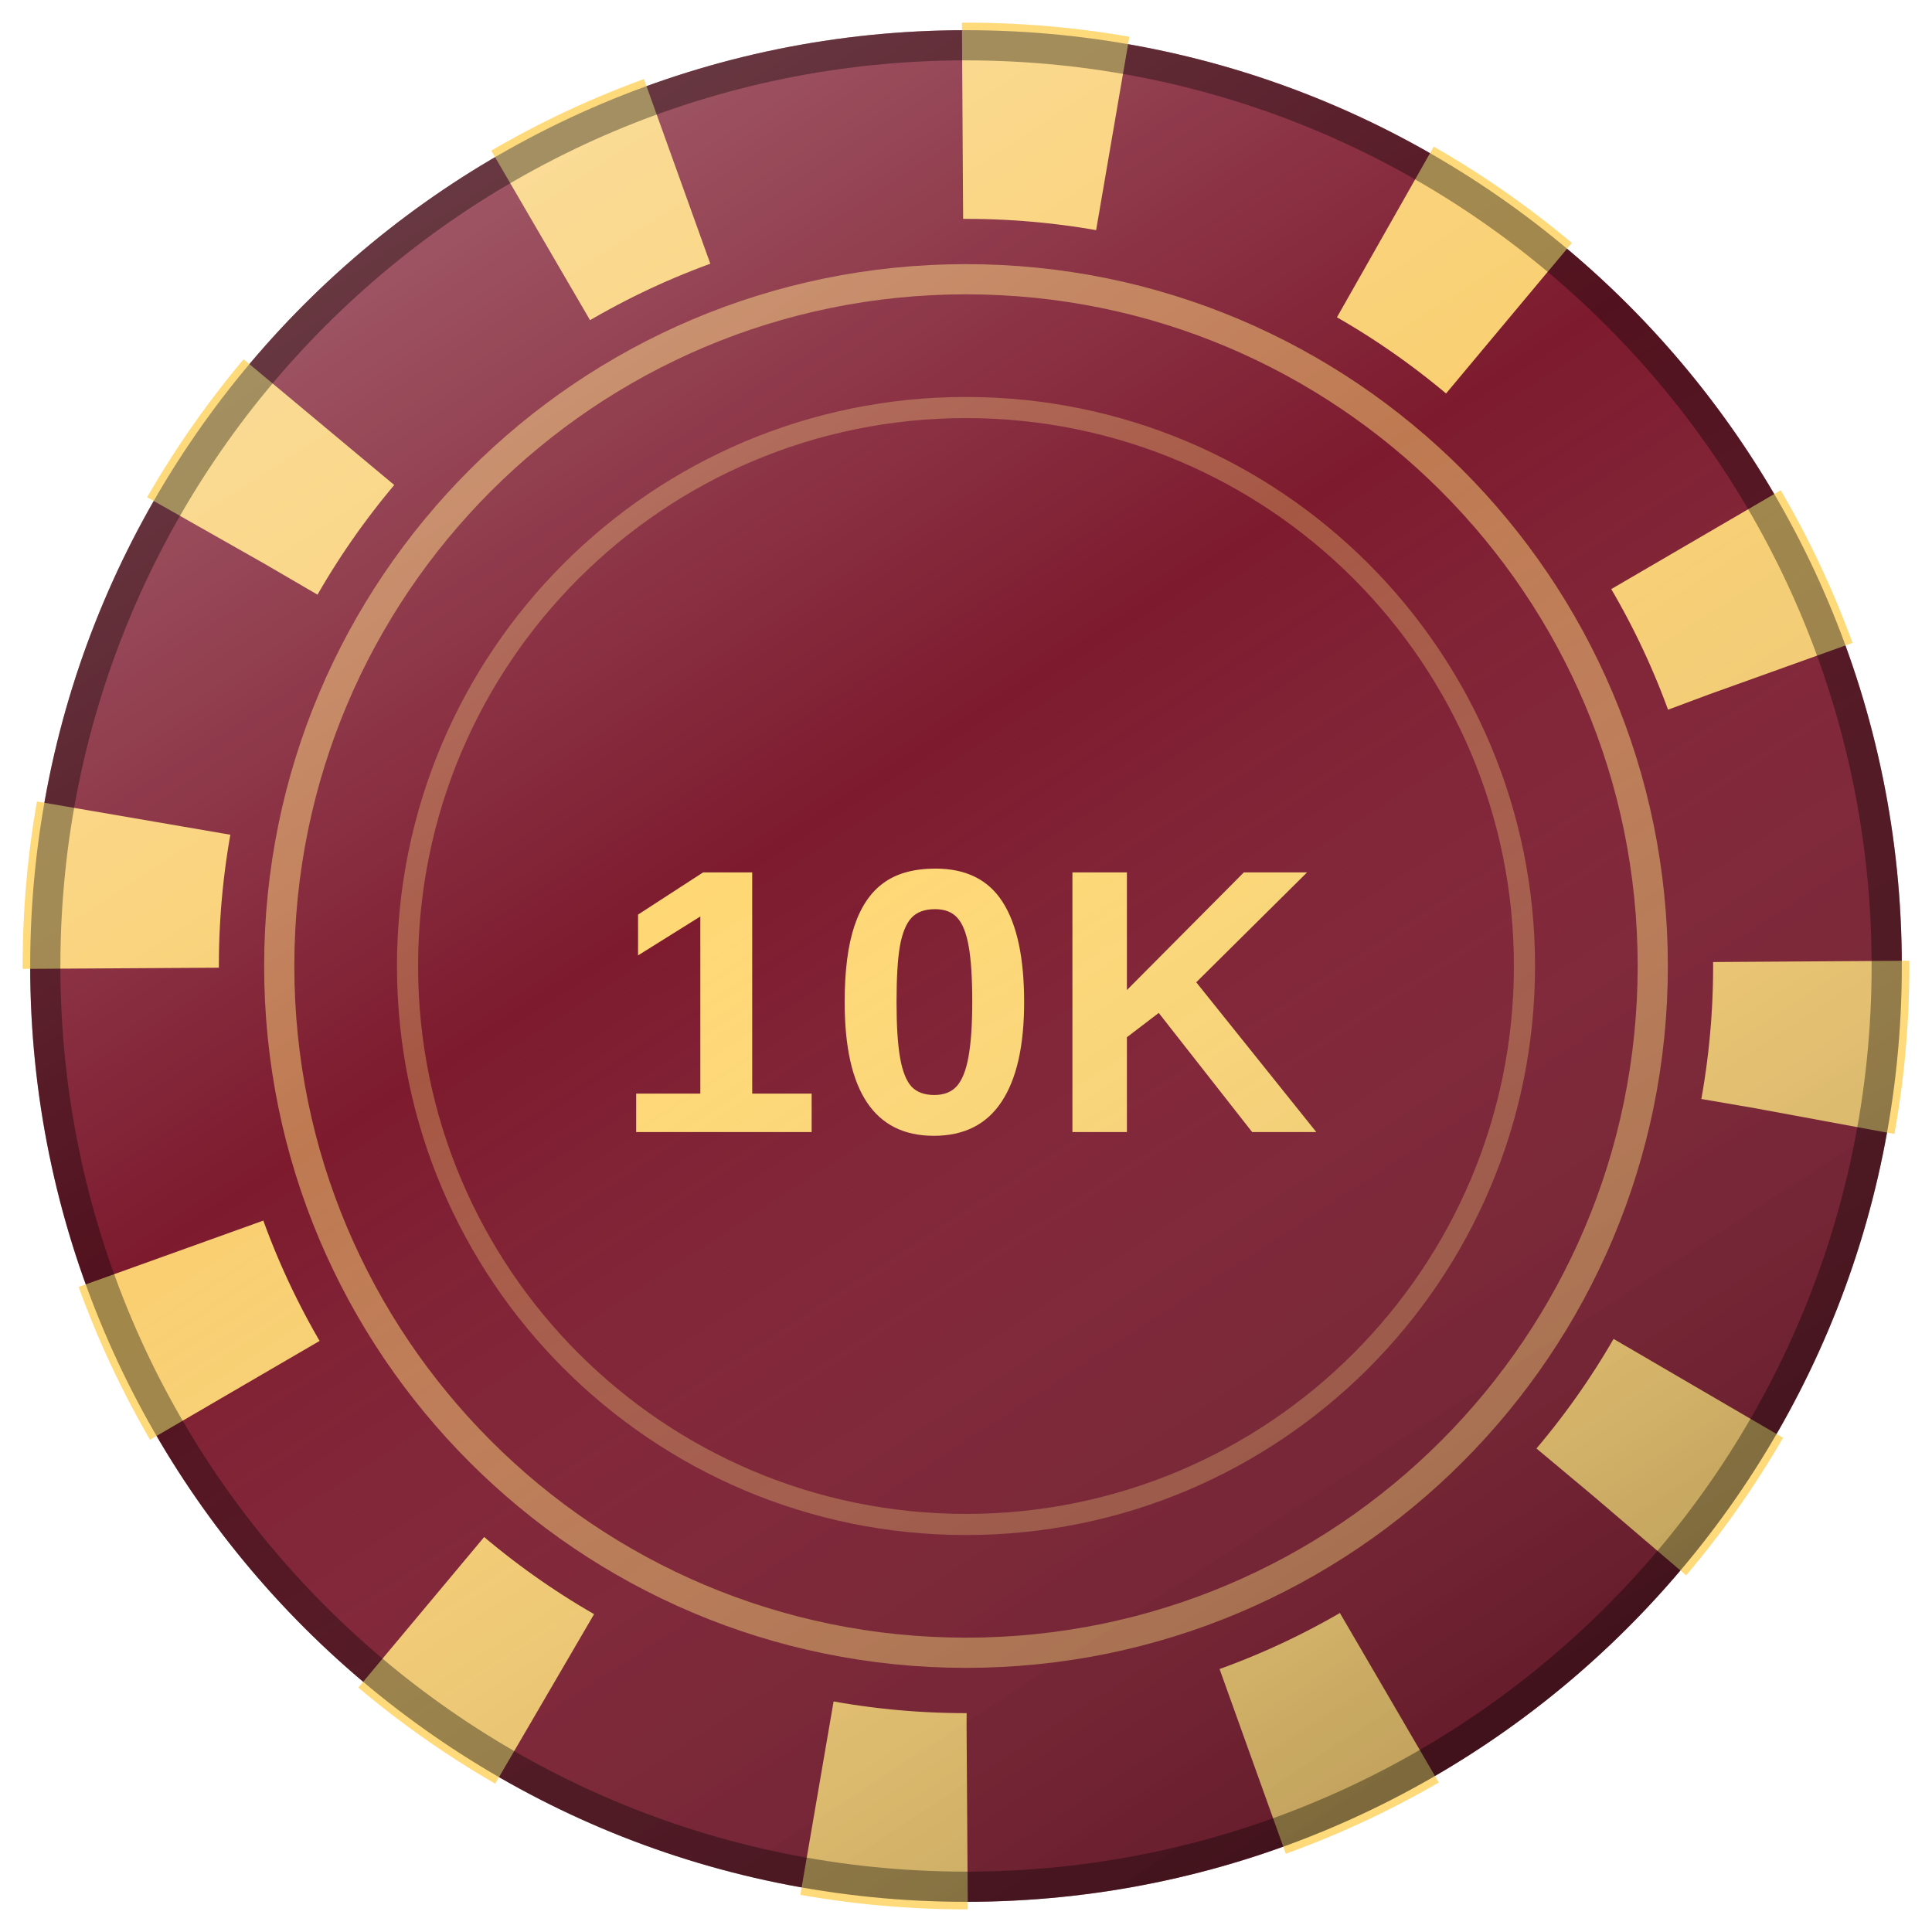
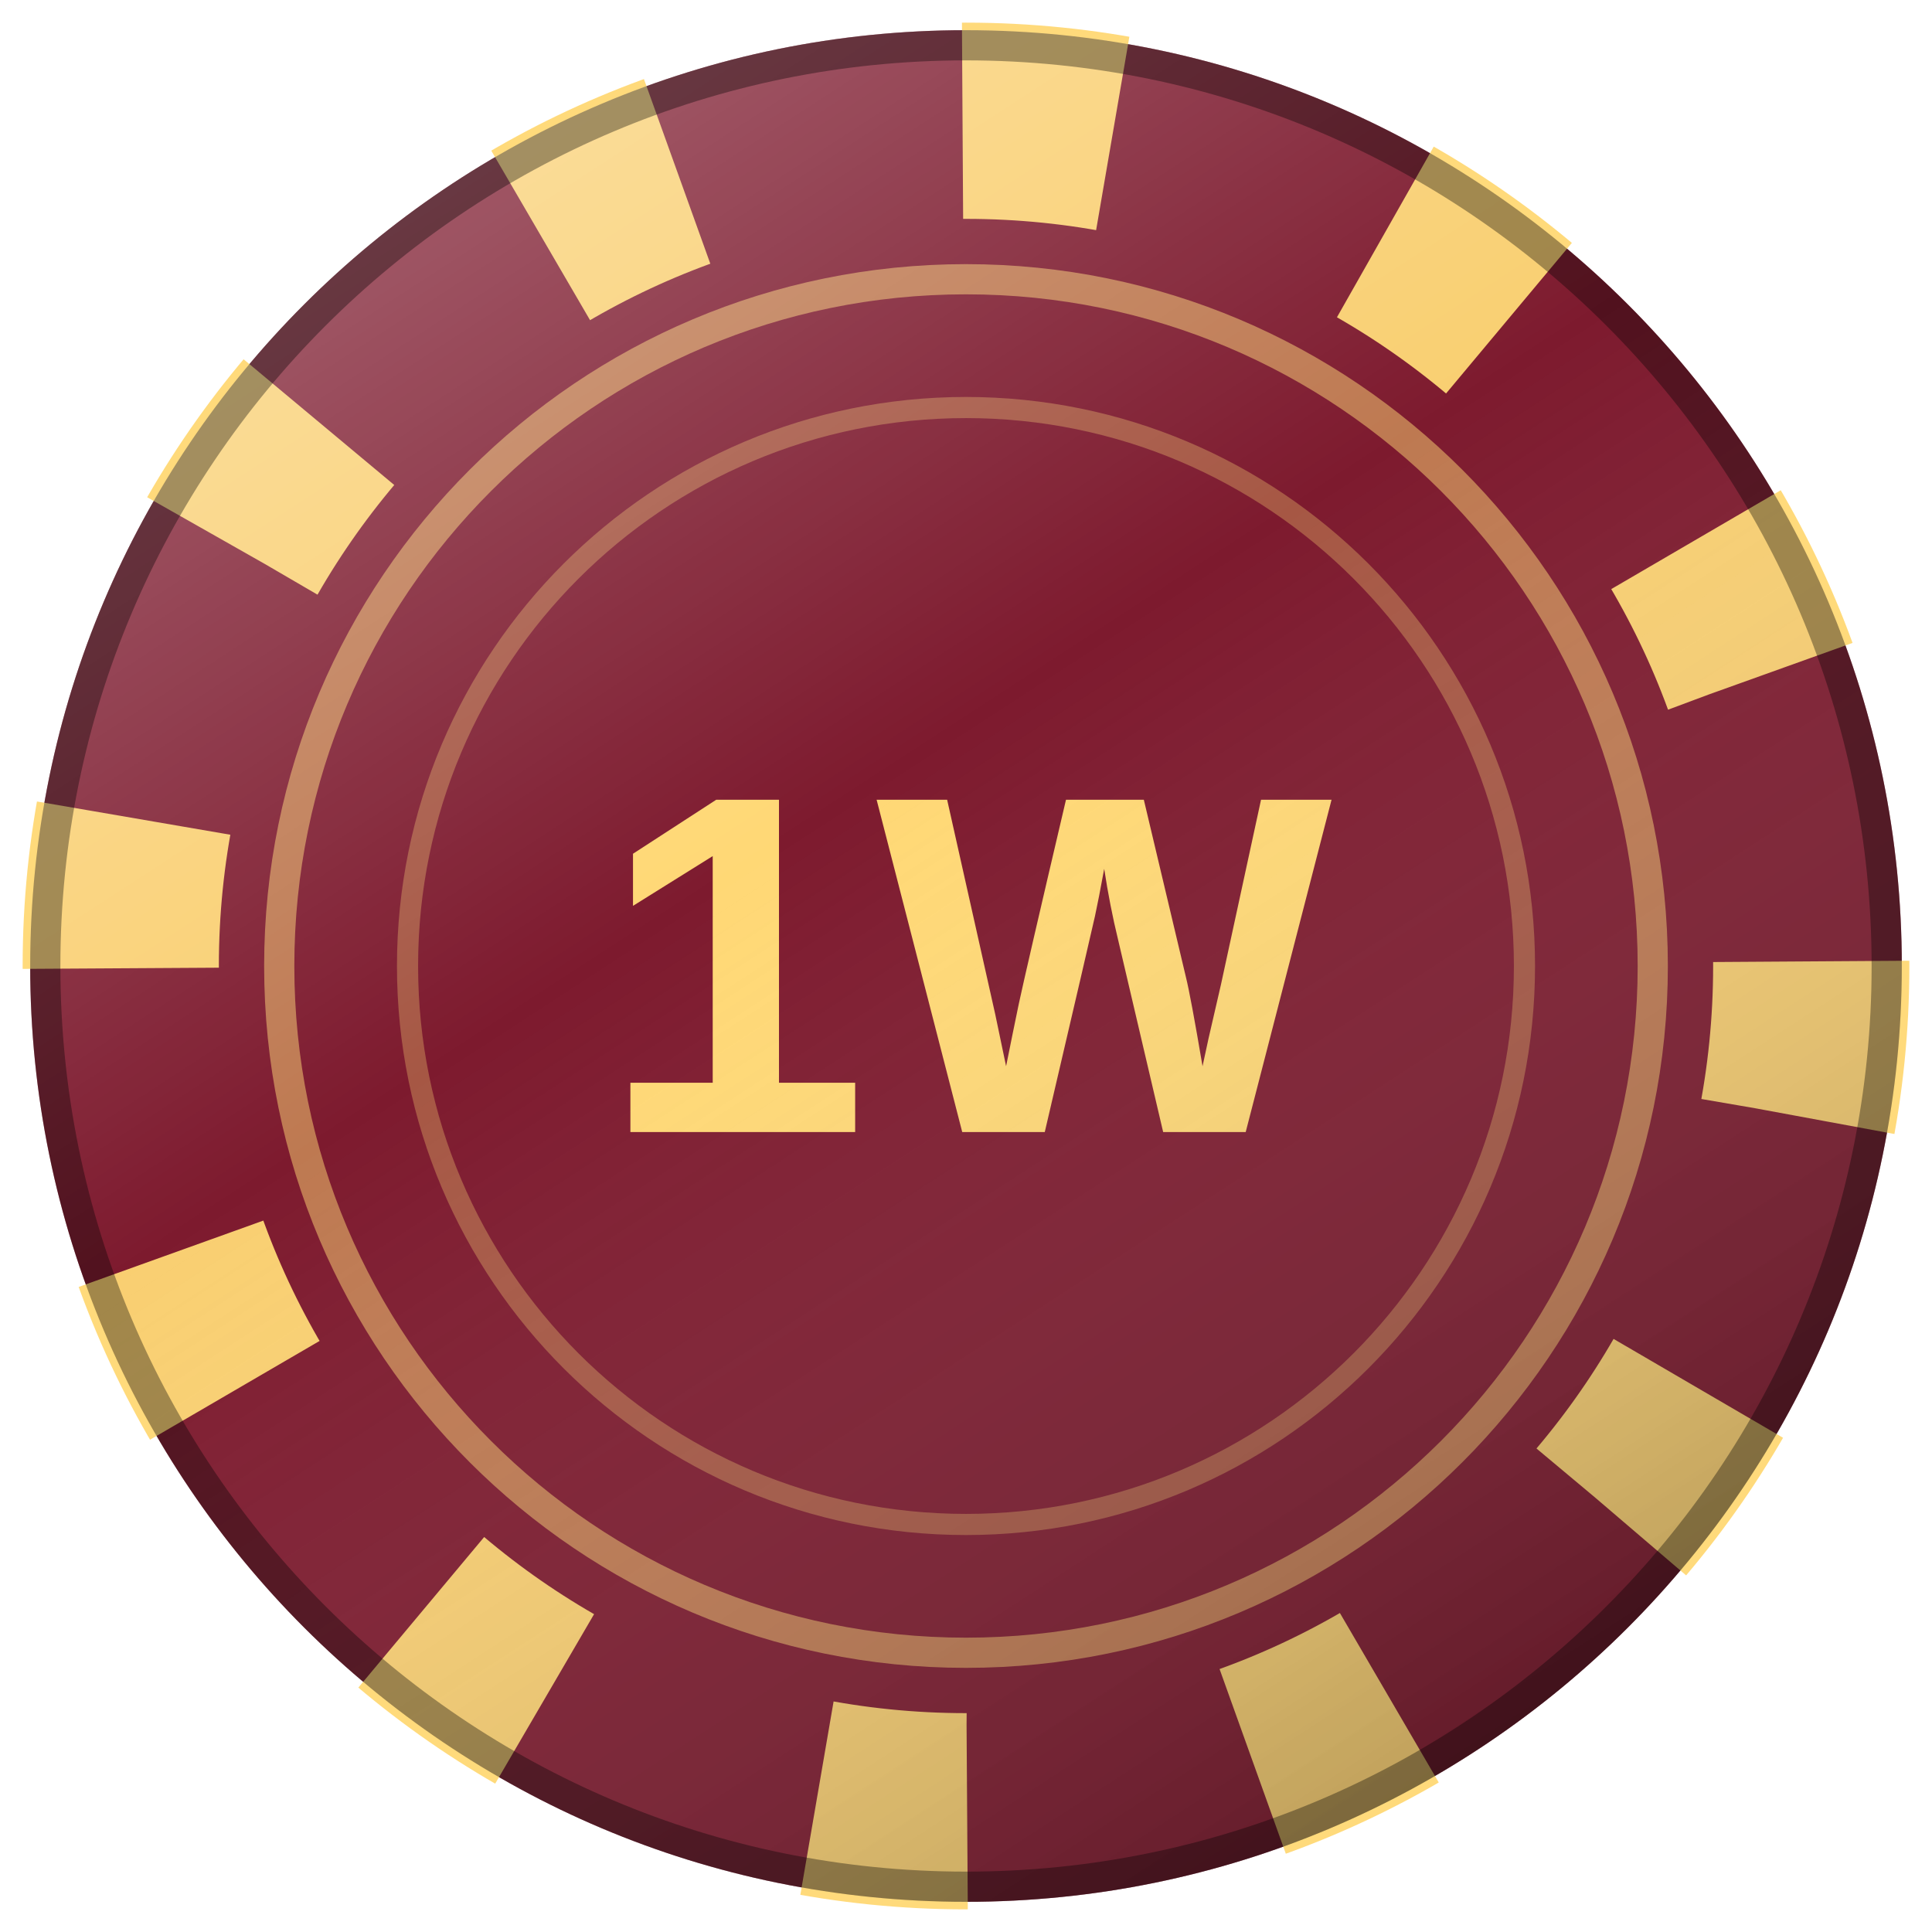
<svg xmlns="http://www.w3.org/2000/svg" viewBox="0 0 128 128" width="128" height="128">
  <defs>
    <linearGradient id="gloss" x1="0.15" y1="0" x2="0.8" y2="1">
      <stop offset="0" stop-color="#ffffff" stop-opacity="0.34" />
      <stop offset="0.42" stop-color="#ffffff" stop-opacity="0" />
      <stop offset="1" stop-color="#000000" stop-opacity="0.3" />
    </linearGradient>
  </defs>
  <circle cx="64" cy="64" r="62" fill="#7d1a2e" />
  <circle cx="64" cy="64" r="56" fill="none" stroke="#ffd875" stroke-width="13" stroke-dasharray="10 19.3" stroke-opacity="0.95" />
  <circle cx="64" cy="64" r="45.5" fill="#7d1a2e" />
  <circle cx="64" cy="64" r="45.5" fill="none" stroke="#ffd875" stroke-width="2" stroke-opacity="0.5" />
  <circle cx="64" cy="64" r="37" fill="none" stroke="#ffd875" stroke-width="1.4" stroke-opacity="0.32" />
-   <text x="64" y="75" text-anchor="middle" font-family="'Segoe UI',Arial,Helvetica,sans-serif" font-weight="800" font-size="25" fill="#ffd875" letter-spacing="0.5">10K</text>
+   <text x="64" y="75" text-anchor="middle" font-family="'Segoe UI',Arial,Helvetica,sans-serif" font-weight="800" font-size="32" fill="#ffd875" letter-spacing="0.5">1W</text>
  <circle cx="64" cy="64" r="62" fill="url(#gloss)" />
  <circle cx="64" cy="64" r="61" fill="none" stroke="#000000" stroke-opacity="0.35" stroke-width="2" />
</svg>
